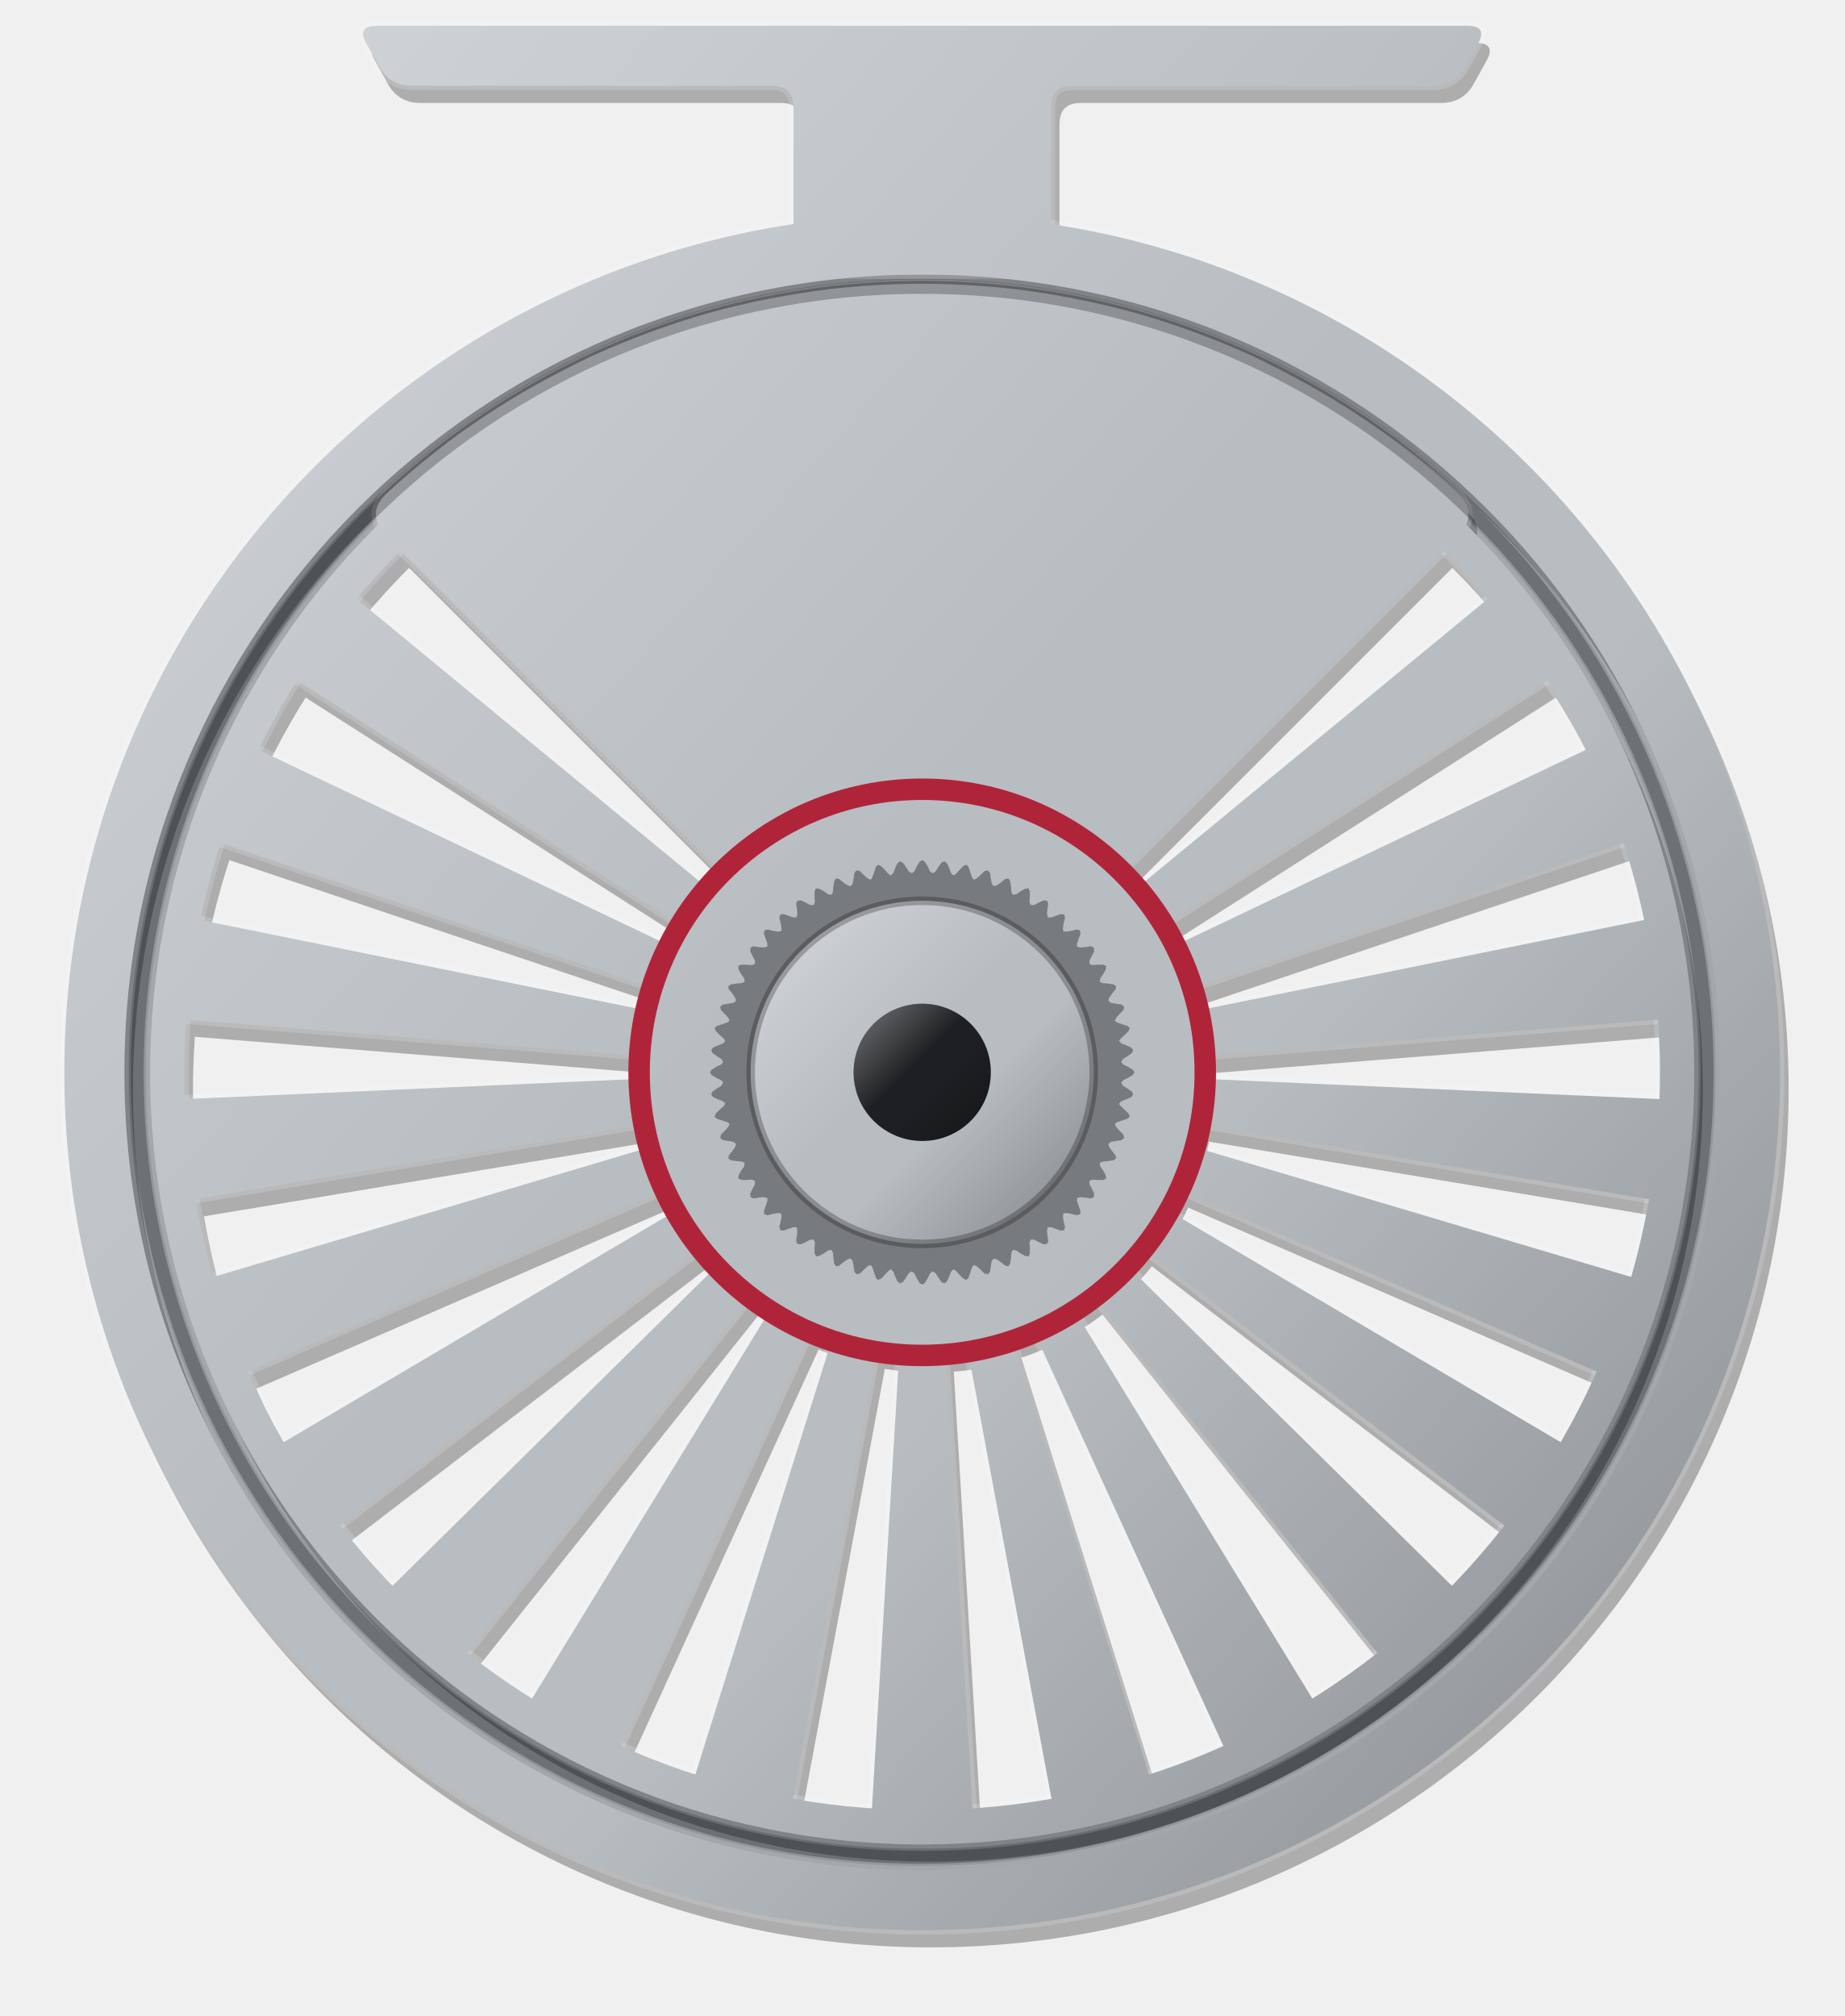
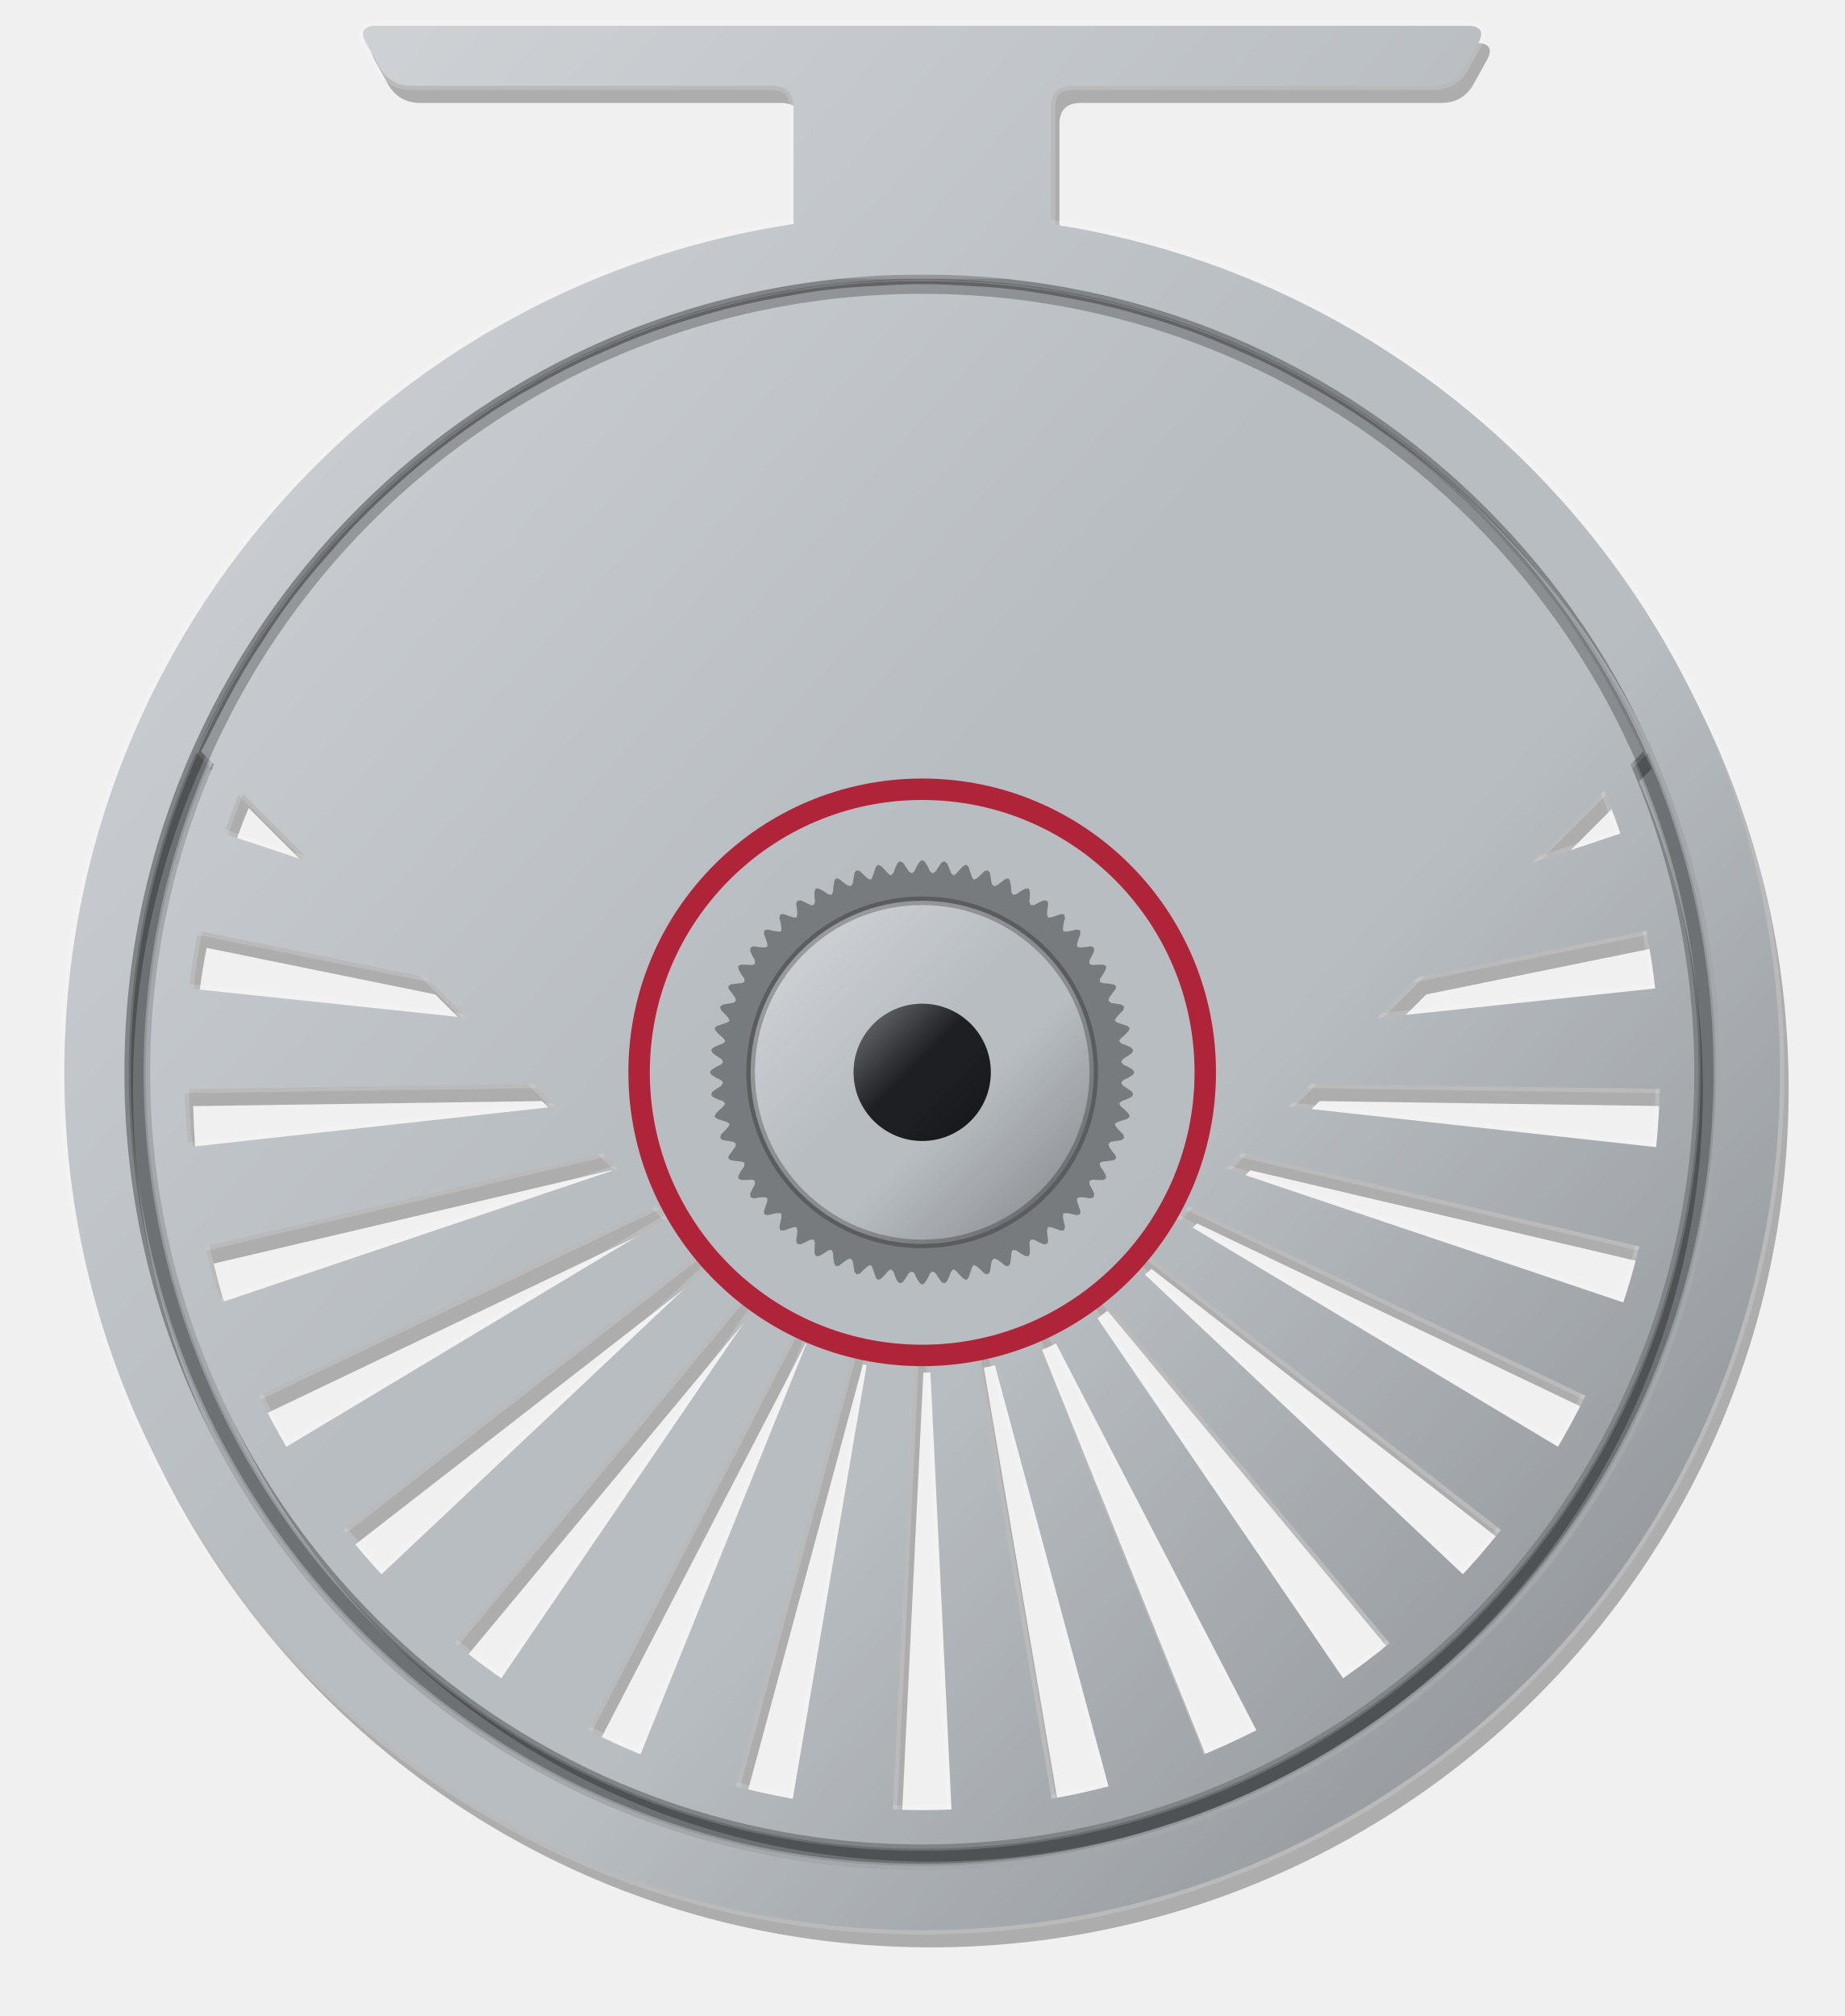
<svg xmlns="http://www.w3.org/2000/svg" viewBox="-215 -250 430 470" color="#b8bdc2">
  <defs>
    <linearGradient id="sheen" x1="0" y1="0" x2="1" y2="1">
      <stop offset="0" stop-color="#fff" stop-opacity=".4" />
      <stop offset=".45" stop-color="#fff" stop-opacity="0" />
      <stop offset=".6" stop-color="#000" stop-opacity="0" />
      <stop offset="1" stop-color="#000" stop-opacity=".3" />
    </linearGradient>
    <g id="back" fill-rule="evenodd">
      <path d="M-190 0a190 190 0 1 0 380 0a190 190 0 1 0 -380 0ZM-178 0a178 178 0 1 0 356 0a178 178 0 1 0 -356 0Z" />
    </g>
    <g id="body" fill-rule="evenodd">
      <path d="M-200 0a200 200 0 1 0 400 0a200 200 0 1 0 -400 0ZM-186 0a186 186 0 1 0 372 0a186 186 0 1 0 -372 0Z" />
      <path d="M-180 0a180 180 0 1 0 360 0a180 180 0 1 0 -360 0ZM-172 0a172 172 0 1 0 344 0a172 172 0 1 0 -344 0Z" />
      <path d="M-129.5 -239.7Q-132 -244 -127 -244L127 -244Q132 -244 129.5 -239.7L126.5 -234.3Q124 -230 119 -230L35 -230Q30 -230 30 -225L30 -191Q30 -186 25 -186L-25 -186Q-30 -186 -30 -191L-30 -225Q-30 -230 -35 -230L-119 -230Q-124 -230 -126.5 -234.3Z" />
-       <path d="M5.7 -5.7Q0 0 -5.7 -5.7L-124.5 -124.5Q-130.1 -130.1 -124.8 -135L-124.8 -135Q-119.5 -139.9 -113.8 -144.4L-113.8 -144.4Q-108.2 -148.9 -102.1 -152.9L-102.1 -152.9Q-96.1 -156.9 -89.8 -160.4L-89.8 -160.4Q-83.5 -163.9 -77 -167L-77 -167Q-70.4 -170 -63.6 -172.5L-63.6 -172.5Q-56.9 -175 -49.9 -177L-49.9 -177Q-43 -178.9 -35.9 -180.3L-35.9 -180.3Q-28.8 -181.7 -21.6 -182.6L-21.6 -182.6Q-14.4 -183.4 -7.2 -183.7L-7.2 -183.7Q0 -184 7.2 -183.7L7.2 -183.7Q14.4 -183.4 21.6 -182.6L21.6 -182.6Q28.8 -181.7 35.9 -180.3L35.9 -180.3Q43 -178.9 49.9 -177L49.9 -177Q56.9 -175 63.6 -172.5L63.6 -172.5Q70.4 -170 77 -167L77 -167Q83.5 -163.9 89.8 -160.4L89.8 -160.4Q96.1 -156.9 102.1 -152.9L102.1 -152.9Q108.2 -148.9 113.8 -144.4L113.8 -144.4Q119.5 -139.9 124.8 -135L124.8 -135Q130.1 -130.1 124.5 -124.5Z" />
+       <path d="M52.3 41Q46.7 46.7 38.7 46.7L-38.7 46.7Q-46.7 46.7 -52.3 41L-162.5 -69.1Q-168.1 -74.8 -168.1 -74.8L-168.1 -74.8Q-168.1 -74.8 -164.5 -81.9L-162.1 -86.5Q-158.4 -93.6 -153.9 -100.3L-151.1 -104.6Q-146.6 -111.2 -141.4 -117.3L-138 -121.2Q-132.8 -127.3 -127 -132.8L-123.2 -136.3Q-117.3 -141.7 -110.9 -146.5L-106.7 -149.6Q-100.2 -154.3 -93.3 -158.3L-88.8 -160.8Q-81.8 -164.8 -74.5 -167.9L-69.7 -170Q-62.3 -173.1 -54.7 -175.4L-49.7 -176.9Q-42 -179.1 -34.1 -180.5L-29 -181.4Q-21.2 -182.8 -13.2 -183.2L-8 -183.5Q0 -184 8 -183.5L13.2 -183.2Q21.2 -182.8 29 -181.4L34.1 -180.5Q42 -179.1 49.7 -176.9L54.7 -175.4Q62.3 -173.1 69.7 -170L74.5 -167.9Q81.8 -164.8 88.8 -160.8L93.3 -158.3Q100.2 -154.3 106.7 -149.6L110.9 -146.5Q117.3 -141.7 123.2 -136.3L127 -132.8Q132.8 -127.3 138 -121.2L141.4 -117.3Q146.6 -111.2 151.1 -104.6L153.9 -100.3Q158.4 -93.6 162.1 -86.5L164.5 -81.9Q168.1 -74.8 168.1 -74.8L168.1 -74.8Q168.1 -74.8 162.5 -69.1Z" />
      <path d="M-66 0a66 66 0 1 0 132 0a66 66 0 1 0 -132 0Z" />
-       <path d="M49.7 -33.6Q51.5 -31.2 54 -32.8L146.9 -92.1Q149.4 -93.7 147.7 -96.2L137.1 -110.7Q135.3 -113.2 133 -111.3L47.9 -41.2Q45.6 -39.3 47.4 -36.9Z" />
-       <path d="M56.4 -20.6Q57.5 -17.8 60.3 -18.8L164.8 -53.9Q167.7 -54.8 166.6 -57.6L159.8 -74.3Q158.7 -77.1 156 -75.8L56.5 -28.4Q53.8 -27.1 54.9 -24.3Z" />
-       <path d="M59.7 -6.4Q60.1 -3.4 63.1 -3.6L173 -12.4Q176 -12.6 175.5 -15.6L173 -33.4Q172.6 -36.4 169.7 -35.8L61.7 -13.9Q58.7 -13.3 59.1 -10.3Z" />
-       <path d="M59.5 8.3Q59.1 11.2 62.1 11.7L170.8 29.8Q173.8 30.3 174.1 27.3L176 9.4Q176.3 6.5 173.3 6.3L63.2 1.4Q60.2 1.3 59.9 4.3Z" />
-       <path d="M55.7 22.4Q54.7 25.2 57.4 26.4L158.5 70.3Q161.3 71.5 162.3 68.7L168.5 51.7Q169.5 48.9 166.6 48.1L61 16.7Q58.1 15.8 57.1 18.6Z" />
-       <path d="M48.6 35.2Q46.9 37.7 49.3 39.5L136.8 106.5Q139.2 108.4 140.9 105.9L150.9 91Q152.6 88.5 150 86.9L55.1 30.9Q52.5 29.4 50.9 31.9Z" />
-       <path d="M38.7 45.9Q36.4 47.9 38.3 50.3L107 136.5Q108.8 138.8 111.1 136.8L124.5 124.8Q126.7 122.8 124.5 120.7L46 43.3Q43.9 41.2 41.6 43.3Z" />
-       <path d="M26.4 53.9Q23.8 55.3 25 58.1L70.8 158.3Q72 161 74.7 159.6L90.6 151.2Q93.2 149.8 91.7 147.2L34.1 53.2Q32.6 50.6 29.9 52Z" />
-       <path d="M12.6 58.7Q9.7 59.4 10.2 62.4L30.4 170.7Q30.9 173.7 33.8 172.9L51.3 168.6Q54.2 167.9 53.3 165L20.3 59.9Q19.4 57 16.5 57.7Z" />
-       <path d="M-2 60Q-5 60 -5.2 63L-11.8 173Q-12 176 -9 176L9 176Q12 176 11.8 173L5.2 63Q5 60 2 60Z" />
-       <path d="M-16.5 57.7Q-19.4 57 -20.3 59.9L-53.3 165Q-54.2 167.9 -51.3 168.6L-33.8 172.9Q-30.9 173.7 -30.4 170.7L-10.2 62.4Q-9.7 59.4 -12.6 58.7Z" />
-       <path d="M-29.9 52Q-32.6 50.6 -34.1 53.2L-91.7 147.2Q-93.2 149.8 -90.6 151.2L-74.7 159.6Q-72 161 -70.8 158.3L-25 58.1Q-23.8 55.3 -26.4 53.9Z" />
-       <path d="M-41.6 43.3Q-43.9 41.2 -46 43.3L-124.5 120.7Q-126.7 122.8 -124.5 124.8L-111.1 136.8Q-108.8 138.8 -107 136.5L-38.3 50.3Q-36.4 47.9 -38.7 45.9Z" />
-       <path d="M-50.9 31.9Q-52.5 29.4 -55.1 30.9L-150 86.9Q-152.6 88.5 -150.9 91L-140.9 105.9Q-139.2 108.4 -136.8 106.5L-49.3 39.5Q-46.9 37.7 -48.6 35.2Z" />
-       <path d="M-57.1 18.6Q-58.1 15.8 -61 16.7L-166.6 48.1Q-169.5 48.9 -168.5 51.7L-162.3 68.7Q-161.3 71.5 -158.5 70.3L-57.4 26.4Q-54.7 25.2 -55.7 22.4Z" />
-       <path d="M-59.9 4.3Q-60.2 1.3 -63.2 1.4L-173.3 6.3Q-176.3 6.5 -176 9.4L-174.1 27.3Q-173.8 30.3 -170.8 29.8L-62.1 11.7Q-59.1 11.2 -59.5 8.3Z" />
-       <path d="M-59.1 -10.3Q-58.7 -13.3 -61.7 -13.9L-169.7 -35.8Q-172.6 -36.4 -173 -33.4L-175.5 -15.6Q-176 -12.6 -173 -12.4L-63.1 -3.6Q-60.1 -3.4 -59.7 -6.4Z" />
-       <path d="M-54.9 -24.3Q-53.8 -27.1 -56.5 -28.4L-156 -75.8Q-158.7 -77.1 -159.8 -74.3L-166.6 -57.6Q-167.7 -54.8 -164.8 -53.9L-60.3 -18.8Q-57.5 -17.8 -56.4 -20.6Z" />
-       <path d="M-47.4 -36.9Q-45.6 -39.3 -47.9 -41.2L-133 -111.3Q-135.3 -113.2 -137.1 -110.7L-147.7 -96.2Q-149.4 -93.7 -146.9 -92.1L-54 -32.8Q-51.5 -31.2 -49.7 -33.6Z" />
+       <path d="M58.5 -13.6Q59.3 -10.7 62.2 -11.3L170.2 -33.3Q173.1 -33.9 172.3 -36.8L167.7 -54.2Q166.9 -57.1 164.1 -56.1L59.5 -21.3Q56.7 -20.3 57.4 -17.4Z" />
+       <path d="M60 -0.8Q60.2 2.2 63.2 2.3L173.4 3.9Q176.4 3.9 176.2 0.9L175.4 -17.1Q175.3 -20.1 172.3 -19.7L62.7 -8.1Q59.7 -7.7 59.8 -4.8Z" />
+       <path d="M58.8 12.1Q58.3 15.1 61.2 15.7L168.5 40.9Q171.4 41.5 172 38.6L175 20.8Q175.5 17.9 172.5 17.6L63 5.5Q60 5.2 59.5 8.2Z" />
+       <path d="M54.9 24.4Q53.7 27.2 56.4 28.5L155.9 76Q158.6 77.3 159.7 74.5L166.5 57.8Q167.6 55 164.8 54.1L60.3 18.9Q57.5 17.9 56.4 20.7Z" />
+       <path d="M48.4 35.6Q46.7 38 49 39.9L136 107.5Q138.4 109.4 140.1 106.9L150.3 92.1Q152 89.6 149.4 88L54.9 31.3Q52.3 29.8 50.6 32.3Z" />
+       <path d="M39.6 45.1Q37.5 47.1 39.4 49.4L109.9 134.2Q111.8 136.5 114 134.4L127.1 122.1Q129.3 120 127.1 118L46.9 42.4Q44.7 40.3 42.6 42.3Z" />
+       <path d="M29.1 52.5Q26.5 54.1 27.9 56.7L78.6 154.6Q80 157.2 82.6 155.7L98 146.4Q100.6 144.9 98.9 142.4L36.8 51.4Q35.1 48.9 32.5 50.5Z" />
+       <path d="M17.2 57.5Q14.3 58.5 15.1 61.4L43.8 167.8Q44.5 170.7 47.4 169.7L64.5 164Q67.3 163.1 66.2 160.3L24.9 58.1Q23.8 55.3 21 56.3Z" />
+       <path d="M4.5 59.9Q1.5 60.2 1.6 63.2L6.9 173.3Q7 176.3 10 175.9L27.9 174Q30.9 173.7 30.4 170.7L11.9 62.1Q11.4 59.1 8.4 59.4Z" />
+       <path d="M-8.4 59.4Q-11.4 59.1 -11.9 62.1L-30.4 170.7Q-30.9 173.7 -27.9 174L-10 175.9Q-7 176.3 -6.9 173.3L-1.6 63.2Q-1.5 60.2 -4.5 59.9Z" />
+       <path d="M-21 56.3Q-23.8 55.3 -24.9 58.1L-66.2 160.3Q-67.3 163.1 -64.5 164L-47.4 169.7Q-44.5 170.7 -43.8 167.8L-15.1 61.4Q-14.3 58.5 -17.2 57.5Z" />
+       <path d="M-32.5 50.5Q-35.1 48.9 -36.8 51.4L-98.9 142.4Q-100.6 144.9 -98 146.4L-82.6 155.7Q-80 157.2 -78.6 154.6L-27.9 56.7Q-26.5 54.1 -29.1 52.5Z" />
+       <path d="M-42.6 42.3Q-44.7 40.3 -46.9 42.4L-127.1 118Q-129.3 120 -127.1 122.1L-114 134.4Q-111.8 136.5 -109.9 134.2L-39.4 49.4Q-37.5 47.1 -39.6 45.1Z" />
+       <path d="M-50.6 32.3Q-52.3 29.8 -54.9 31.3L-149.4 88Q-152 89.6 -150.3 92.1L-140.1 106.9Q-138.4 109.4 -136 107.5L-49 39.9Q-46.7 38 -48.4 35.6Z" />
+       <path d="M-56.4 20.7Q-57.5 17.9 -60.3 18.9L-164.8 54.1Q-167.6 55 -166.5 57.8L-159.7 74.5Q-158.6 77.3 -155.9 76L-56.4 28.5Q-53.7 27.2 -54.9 24.4Z" />
+       <path d="M-59.5 8.2Q-60 5.2 -63 5.5L-172.5 17.6Q-175.5 17.9 -175 20.8L-172 38.6Q-171.4 41.5 -168.5 40.9L-61.2 15.7Q-58.3 15.1 -58.8 12.1Z" />
+       <path d="M-59.8 -4.8Q-59.7 -7.7 -62.7 -8.1L-172.3 -19.7Q-175.3 -20.1 -175.4 -17.1L-176.2 0.9Q-176.4 3.9 -173.4 3.9L-63.2 2.3Q-60.2 2.2 -60 -0.8Z" />
+       <path d="M-57.4 -17.4Q-56.7 -20.3 -59.5 -21.3L-164.1 -56.1Q-166.9 -57.1 -167.7 -54.2L-172.3 -36.8Q-173.1 -33.9 -170.2 -33.3L-62.2 -11.3Q-59.3 -10.7 -58.5 -13.6Z" />
    </g>
    <mask id="body-mask">
      <use href="#body" fill="#fff" />
    </mask>
  </defs>
  <use href="#back" fill="currentColor" />
  <use href="#back" fill="#000" opacity=".2" />
  <use href="#body" fill="#000" opacity=".28" transform="translate(2 4)" />
  <use href="#body" fill="none" stroke="#fff" stroke-opacity=".16" stroke-width="2" />
  <use href="#body" fill="currentColor" />
  <rect x="-215" y="-250" width="430" height="470" fill="url(#sheen)" mask="url(#body-mask)" />
  <circle r="183" fill="none" stroke="#000" stroke-opacity=".25" stroke-width="3" />
  <circle r="66" fill="none" stroke="#b0243a" stroke-width="5" />
  <path d="M49.5 0L49.1 0.6L48 1.3L46.9 1.8L46.4 2.4L46.8 3.1L47.9 3.8L48.9 4.5L49.2 5.2L48.7 5.8L47.6 6.3L46.5 6.7L45.9 7.3L46.3 7.9L47.2 8.7L48.1 9.6L48.4 10.3L47.9 10.8L46.7 11.2L45.5 11.6L44.9 12L45.2 12.7L46 13.6L46.9 14.5L47.1 15.3L46.5 15.8L45.2 16L44 16.2L43.4 16.7L43.6 17.4L44.3 18.4L45.1 19.4L45.2 20.1L44.6 20.5L43.3 20.7L42.1 20.8L41.4 21.1L41.5 21.9L42.2 22.9L42.8 24L42.9 24.7L42.2 25.1L40.9 25.1L39.7 25L39 25.3L39 26.1L39.6 27.2L40.1 28.3L40 29.1L39.3 29.4L38.1 29.2L36.9 29.1L36.1 29.3L36.1 30L36.5 31.2L36.9 32.3L36.8 33.1L36 33.3L34.8 33L33.6 32.8L32.9 32.9L32.8 33.6L33 34.8L33.3 36L33.1 36.8L32.3 36.9L31.2 36.5L30 36.1L29.3 36.1L29.1 36.9L29.2 38.1L29.4 39.3L29.1 40L28.3 40.1L27.2 39.6L26.1 39L25.3 39L25 39.7L25.1 40.9L25.1 42.2L24.8 42.9L24 42.8L22.9 42.2L21.9 41.5L21.1 41.4L20.8 42.1L20.7 43.3L20.5 44.6L20.1 45.2L19.4 45.1L18.4 44.3L17.4 43.6L16.7 43.4L16.2 44L16 45.2L15.8 46.5L15.3 47.1L14.5 46.9L13.6 46L12.7 45.2L12 44.9L11.6 45.5L11.2 46.7L10.8 47.9L10.3 48.4L9.6 48.1L8.7 47.2L7.9 46.3L7.3 45.9L6.7 46.5L6.3 47.6L5.8 48.7L5.2 49.2L4.5 48.9L3.8 47.9L3.1 46.8L2.4 46.4L1.8 46.9L1.3 48L0.6 49.1L0 49.5L-0.6 49.1L-1.3 48L-1.8 46.9L-2.4 46.4L-3.1 46.8L-3.8 47.9L-4.5 48.9L-5.2 49.2L-5.8 48.7L-6.3 47.6L-6.7 46.5L-7.3 45.9L-7.9 46.3L-8.7 47.2L-9.6 48.1L-10.3 48.4L-10.8 47.9L-11.2 46.7L-11.6 45.5L-12 44.9L-12.7 45.2L-13.6 46L-14.5 46.9L-15.3 47.1L-15.8 46.5L-16 45.2L-16.2 44L-16.7 43.4L-17.4 43.6L-18.4 44.3L-19.4 45.1L-20.1 45.2L-20.5 44.6L-20.7 43.3L-20.8 42.1L-21.1 41.4L-21.9 41.5L-22.9 42.2L-24 42.8L-24.7 42.9L-25.1 42.2L-25.1 40.9L-25 39.7L-25.3 39L-26.1 39L-27.2 39.6L-28.3 40.1L-29.1 40L-29.4 39.3L-29.2 38.1L-29.1 36.9L-29.3 36.1L-30 36.1L-31.2 36.5L-32.3 36.9L-33.1 36.8L-33.3 36L-33 34.8L-32.8 33.6L-32.9 32.9L-33.6 32.8L-34.8 33L-36 33.3L-36.8 33.1L-36.9 32.3L-36.5 31.2L-36.1 30L-36.1 29.3L-36.9 29.1L-38.1 29.2L-39.3 29.4L-40 29.1L-40.1 28.3L-39.6 27.2L-39 26.1L-39 25.3L-39.7 25L-40.9 25.1L-42.2 25.1L-42.9 24.7L-42.8 24L-42.2 22.9L-41.5 21.9L-41.4 21.1L-42.1 20.8L-43.3 20.7L-44.6 20.5L-45.2 20.1L-45.1 19.4L-44.3 18.4L-43.6 17.4L-43.4 16.7L-44 16.2L-45.2 16L-46.5 15.8L-47.1 15.3L-46.9 14.5L-46 13.6L-45.2 12.7L-44.9 12L-45.5 11.6L-46.7 11.2L-47.9 10.8L-48.4 10.3L-48.1 9.6L-47.2 8.7L-46.3 7.9L-45.9 7.3L-46.5 6.7L-47.6 6.3L-48.7 5.8L-49.2 5.2L-48.9 4.5L-47.9 3.8L-46.8 3.1L-46.4 2.4L-46.9 1.8L-48 1.3L-49.1 0.6L-49.5 0L-49.1 -0.6L-48 -1.3L-46.9 -1.8L-46.4 -2.4L-46.8 -3.1L-47.9 -3.8L-48.9 -4.5L-49.2 -5.2L-48.7 -5.8L-47.6 -6.3L-46.5 -6.7L-45.9 -7.3L-46.3 -7.9L-47.2 -8.7L-48.1 -9.6L-48.4 -10.3L-47.9 -10.8L-46.7 -11.2L-45.5 -11.6L-44.9 -12L-45.2 -12.7L-46 -13.6L-46.9 -14.5L-47.1 -15.3L-46.5 -15.8L-45.2 -16L-44 -16.2L-43.4 -16.7L-43.6 -17.4L-44.3 -18.4L-45.1 -19.4L-45.2 -20.1L-44.6 -20.5L-43.3 -20.7L-42.1 -20.8L-41.4 -21.1L-41.5 -21.9L-42.2 -22.9L-42.8 -24L-42.9 -24.8L-42.2 -25.1L-40.9 -25.1L-39.7 -25L-39 -25.3L-39 -26.1L-39.6 -27.2L-40.1 -28.3L-40 -29.1L-39.3 -29.4L-38.1 -29.2L-36.9 -29.1L-36.1 -29.3L-36.1 -30L-36.5 -31.2L-36.9 -32.3L-36.8 -33.1L-36 -33.3L-34.8 -33L-33.6 -32.8L-32.9 -32.9L-32.8 -33.6L-33 -34.8L-33.3 -36L-33.1 -36.8L-32.3 -36.9L-31.2 -36.5L-30 -36.1L-29.3 -36.1L-29.1 -36.9L-29.2 -38.1L-29.4 -39.3L-29.1 -40L-28.3 -40.1L-27.2 -39.6L-26.1 -39L-25.3 -39L-25 -39.7L-25.1 -40.9L-25.1 -42.2L-24.8 -42.9L-24 -42.8L-22.9 -42.2L-21.9 -41.5L-21.1 -41.4L-20.8 -42.1L-20.7 -43.3L-20.5 -44.6L-20.1 -45.2L-19.4 -45.1L-18.4 -44.3L-17.4 -43.6L-16.7 -43.4L-16.2 -44L-16 -45.2L-15.8 -46.5L-15.3 -47.1L-14.5 -46.9L-13.6 -46L-12.7 -45.2L-12 -44.9L-11.6 -45.5L-11.2 -46.7L-10.8 -47.9L-10.3 -48.4L-9.6 -48.1L-8.7 -47.2L-7.9 -46.3L-7.3 -45.9L-6.7 -46.5L-6.3 -47.6L-5.8 -48.7L-5.2 -49.2L-4.5 -48.9L-3.8 -47.9L-3.1 -46.8L-2.4 -46.4L-1.8 -46.9L-1.3 -48L-0.6 -49.1L0 -49.5L0.6 -49.1L1.3 -48L1.8 -46.9L2.4 -46.4L3.1 -46.8L3.8 -47.9L4.5 -48.9L5.2 -49.2L5.8 -48.7L6.3 -47.6L6.7 -46.5L7.3 -45.9L7.9 -46.3L8.7 -47.2L9.6 -48.1L10.3 -48.4L10.8 -47.9L11.2 -46.7L11.6 -45.5L12 -44.9L12.7 -45.2L13.6 -46L14.5 -46.9L15.3 -47.1L15.8 -46.5L16 -45.2L16.2 -44L16.7 -43.4L17.4 -43.6L18.4 -44.3L19.4 -45.1L20.1 -45.2L20.5 -44.6L20.7 -43.3L20.8 -42.1L21.1 -41.4L21.9 -41.5L22.9 -42.2L24 -42.8L24.8 -42.9L25.1 -42.2L25.1 -40.9L25 -39.7L25.3 -39L26.1 -39L27.2 -39.6L28.3 -40.1L29.1 -40L29.4 -39.3L29.2 -38.1L29.1 -36.9L29.3 -36.1L30 -36.1L31.2 -36.5L32.3 -36.9L33.1 -36.8L33.3 -36L33 -34.8L32.8 -33.6L32.9 -32.9L33.6 -32.8L34.8 -33L36 -33.3L36.8 -33.1L36.9 -32.3L36.5 -31.2L36.1 -30L36.1 -29.3L36.9 -29.1L38.1 -29.2L39.3 -29.4L40 -29.1L40.1 -28.3L39.6 -27.2L39 -26.1L39 -25.3L39.7 -25L40.9 -25.1L42.2 -25.1L42.9 -24.8L42.8 -24L42.2 -22.9L41.5 -21.9L41.4 -21.1L42.1 -20.8L43.3 -20.7L44.6 -20.5L45.2 -20.1L45.1 -19.4L44.3 -18.4L43.6 -17.4L43.4 -16.7L44 -16.2L45.2 -16L46.5 -15.8L47.1 -15.3L46.9 -14.5L46 -13.6L45.2 -12.7L44.9 -12L45.5 -11.6L46.7 -11.2L47.9 -10.8L48.4 -10.3L48.1 -9.6L47.2 -8.7L46.3 -7.9L45.9 -7.3L46.5 -6.7L47.6 -6.3L48.7 -5.8L49.2 -5.2L48.9 -4.5L47.9 -3.8L46.8 -3.1L46.4 -2.4L46.9 -1.8L48 -1.3L49.1 -0.6Z" fill="currentColor" />
  <path d="M49.5 0L49.1 0.6L48 1.3L46.9 1.8L46.4 2.4L46.8 3.1L47.9 3.8L48.9 4.5L49.2 5.2L48.7 5.8L47.6 6.3L46.5 6.7L45.9 7.3L46.3 7.9L47.2 8.7L48.1 9.6L48.4 10.3L47.9 10.8L46.7 11.2L45.5 11.6L44.9 12L45.2 12.7L46 13.6L46.9 14.5L47.1 15.3L46.5 15.8L45.2 16L44 16.2L43.4 16.7L43.6 17.4L44.3 18.4L45.1 19.4L45.2 20.1L44.6 20.5L43.3 20.7L42.1 20.8L41.4 21.1L41.5 21.9L42.2 22.9L42.8 24L42.9 24.7L42.2 25.1L40.9 25.1L39.7 25L39 25.3L39 26.1L39.6 27.2L40.1 28.3L40 29.1L39.3 29.4L38.1 29.2L36.9 29.1L36.1 29.3L36.1 30L36.5 31.2L36.9 32.3L36.8 33.1L36 33.3L34.8 33L33.6 32.8L32.9 32.9L32.8 33.6L33 34.8L33.3 36L33.1 36.8L32.3 36.9L31.2 36.5L30 36.1L29.3 36.1L29.1 36.9L29.2 38.1L29.4 39.3L29.1 40L28.3 40.1L27.2 39.6L26.1 39L25.3 39L25 39.7L25.1 40.9L25.1 42.2L24.8 42.9L24 42.8L22.9 42.2L21.9 41.5L21.1 41.4L20.8 42.1L20.7 43.3L20.5 44.6L20.1 45.2L19.4 45.1L18.4 44.3L17.4 43.6L16.7 43.4L16.2 44L16 45.2L15.8 46.5L15.3 47.1L14.5 46.9L13.6 46L12.7 45.2L12 44.9L11.6 45.5L11.2 46.7L10.8 47.9L10.3 48.4L9.6 48.1L8.7 47.2L7.9 46.3L7.3 45.9L6.7 46.5L6.3 47.6L5.8 48.7L5.2 49.2L4.5 48.9L3.8 47.9L3.1 46.8L2.4 46.4L1.8 46.9L1.3 48L0.6 49.1L0 49.5L-0.6 49.1L-1.3 48L-1.8 46.9L-2.4 46.4L-3.1 46.8L-3.8 47.9L-4.5 48.9L-5.2 49.2L-5.8 48.7L-6.3 47.6L-6.7 46.5L-7.3 45.9L-7.9 46.3L-8.7 47.2L-9.6 48.1L-10.3 48.4L-10.8 47.9L-11.2 46.7L-11.6 45.5L-12 44.9L-12.7 45.2L-13.6 46L-14.5 46.9L-15.3 47.1L-15.8 46.5L-16 45.2L-16.2 44L-16.7 43.4L-17.4 43.6L-18.4 44.3L-19.4 45.1L-20.1 45.2L-20.5 44.6L-20.7 43.3L-20.8 42.1L-21.1 41.4L-21.9 41.5L-22.9 42.2L-24 42.8L-24.7 42.9L-25.1 42.2L-25.1 40.9L-25 39.7L-25.3 39L-26.1 39L-27.2 39.6L-28.3 40.1L-29.1 40L-29.4 39.3L-29.2 38.1L-29.1 36.9L-29.3 36.1L-30 36.1L-31.2 36.5L-32.3 36.9L-33.1 36.8L-33.3 36L-33 34.8L-32.8 33.6L-32.9 32.9L-33.6 32.8L-34.8 33L-36 33.3L-36.8 33.1L-36.9 32.3L-36.5 31.2L-36.1 30L-36.1 29.3L-36.9 29.1L-38.1 29.2L-39.3 29.4L-40 29.1L-40.1 28.3L-39.6 27.2L-39 26.1L-39 25.3L-39.7 25L-40.9 25.1L-42.2 25.1L-42.9 24.7L-42.8 24L-42.2 22.9L-41.5 21.9L-41.4 21.1L-42.1 20.8L-43.3 20.7L-44.6 20.5L-45.2 20.1L-45.1 19.4L-44.3 18.4L-43.6 17.4L-43.4 16.7L-44 16.2L-45.2 16L-46.5 15.8L-47.1 15.3L-46.9 14.5L-46 13.6L-45.2 12.7L-44.9 12L-45.5 11.6L-46.7 11.2L-47.9 10.8L-48.4 10.3L-48.1 9.6L-47.2 8.7L-46.3 7.9L-45.9 7.3L-46.5 6.7L-47.6 6.3L-48.7 5.8L-49.2 5.2L-48.9 4.5L-47.9 3.8L-46.8 3.1L-46.4 2.4L-46.9 1.8L-48 1.3L-49.1 0.6L-49.5 0L-49.1 -0.6L-48 -1.3L-46.9 -1.8L-46.4 -2.4L-46.8 -3.1L-47.9 -3.8L-48.9 -4.5L-49.2 -5.2L-48.7 -5.8L-47.6 -6.3L-46.5 -6.7L-45.9 -7.3L-46.3 -7.9L-47.2 -8.7L-48.1 -9.6L-48.4 -10.3L-47.9 -10.8L-46.7 -11.2L-45.5 -11.6L-44.9 -12L-45.2 -12.7L-46 -13.6L-46.9 -14.5L-47.1 -15.3L-46.5 -15.8L-45.2 -16L-44 -16.2L-43.4 -16.7L-43.6 -17.4L-44.3 -18.4L-45.1 -19.4L-45.2 -20.1L-44.6 -20.5L-43.3 -20.7L-42.1 -20.8L-41.4 -21.1L-41.5 -21.9L-42.2 -22.9L-42.8 -24L-42.9 -24.8L-42.2 -25.1L-40.9 -25.1L-39.7 -25L-39 -25.3L-39 -26.1L-39.6 -27.2L-40.1 -28.3L-40 -29.1L-39.3 -29.4L-38.1 -29.2L-36.9 -29.1L-36.1 -29.3L-36.1 -30L-36.5 -31.2L-36.9 -32.3L-36.8 -33.1L-36 -33.3L-34.8 -33L-33.6 -32.8L-32.9 -32.9L-32.8 -33.6L-33 -34.8L-33.3 -36L-33.1 -36.8L-32.3 -36.9L-31.2 -36.5L-30 -36.1L-29.3 -36.1L-29.1 -36.9L-29.2 -38.1L-29.4 -39.3L-29.1 -40L-28.3 -40.1L-27.2 -39.6L-26.1 -39L-25.3 -39L-25 -39.7L-25.1 -40.9L-25.1 -42.2L-24.8 -42.9L-24 -42.8L-22.9 -42.2L-21.9 -41.5L-21.1 -41.4L-20.8 -42.1L-20.7 -43.3L-20.5 -44.6L-20.1 -45.2L-19.4 -45.1L-18.4 -44.3L-17.4 -43.6L-16.7 -43.4L-16.2 -44L-16 -45.2L-15.8 -46.5L-15.3 -47.1L-14.5 -46.9L-13.6 -46L-12.7 -45.2L-12 -44.9L-11.6 -45.5L-11.2 -46.7L-10.8 -47.9L-10.3 -48.4L-9.6 -48.1L-8.7 -47.2L-7.9 -46.3L-7.3 -45.9L-6.7 -46.5L-6.3 -47.6L-5.8 -48.7L-5.2 -49.2L-4.5 -48.9L-3.8 -47.9L-3.1 -46.8L-2.4 -46.4L-1.8 -46.9L-1.3 -48L-0.6 -49.1L0 -49.5L0.6 -49.1L1.3 -48L1.8 -46.9L2.4 -46.4L3.1 -46.8L3.8 -47.9L4.5 -48.9L5.2 -49.2L5.8 -48.7L6.3 -47.6L6.7 -46.5L7.3 -45.9L7.9 -46.3L8.7 -47.2L9.6 -48.1L10.3 -48.4L10.8 -47.9L11.2 -46.7L11.6 -45.5L12 -44.9L12.7 -45.2L13.6 -46L14.5 -46.9L15.3 -47.1L15.8 -46.5L16 -45.2L16.2 -44L16.7 -43.4L17.4 -43.6L18.4 -44.3L19.4 -45.1L20.1 -45.2L20.5 -44.6L20.7 -43.3L20.8 -42.1L21.1 -41.4L21.9 -41.5L22.9 -42.2L24 -42.8L24.8 -42.9L25.1 -42.2L25.1 -40.9L25 -39.7L25.3 -39L26.1 -39L27.2 -39.6L28.3 -40.1L29.1 -40L29.4 -39.3L29.2 -38.1L29.1 -36.9L29.3 -36.1L30 -36.1L31.2 -36.5L32.3 -36.9L33.1 -36.8L33.3 -36L33 -34.8L32.8 -33.6L32.9 -32.9L33.6 -32.8L34.8 -33L36 -33.3L36.8 -33.1L36.9 -32.3L36.5 -31.2L36.1 -30L36.1 -29.3L36.9 -29.1L38.1 -29.2L39.3 -29.4L40 -29.1L40.1 -28.3L39.6 -27.2L39 -26.1L39 -25.3L39.7 -25L40.9 -25.1L42.2 -25.1L42.9 -24.8L42.8 -24L42.2 -22.9L41.5 -21.9L41.4 -21.1L42.1 -20.8L43.3 -20.7L44.6 -20.5L45.2 -20.1L45.1 -19.4L44.3 -18.4L43.6 -17.4L43.4 -16.7L44 -16.2L45.2 -16L46.5 -15.8L47.1 -15.3L46.9 -14.5L46 -13.6L45.2 -12.7L44.9 -12L45.5 -11.6L46.7 -11.2L47.9 -10.8L48.4 -10.3L48.1 -9.6L47.2 -8.7L46.3 -7.9L45.9 -7.3L46.5 -6.7L47.6 -6.3L48.7 -5.8L49.2 -5.2L48.9 -4.5L47.9 -3.8L46.8 -3.1L46.4 -2.4L46.9 -1.8L48 -1.3L49.1 -0.6Z" fill="#000" fill-opacity=".35" />
  <circle r="40" fill="currentColor" />
  <circle r="40" fill="url(#sheen)" />
  <circle r="40" fill="none" stroke="#000" stroke-opacity=".25" stroke-width="2" />
  <circle r="16" fill="#1d1f22" />
  <circle r="16" fill="url(#sheen)" />
</svg>
